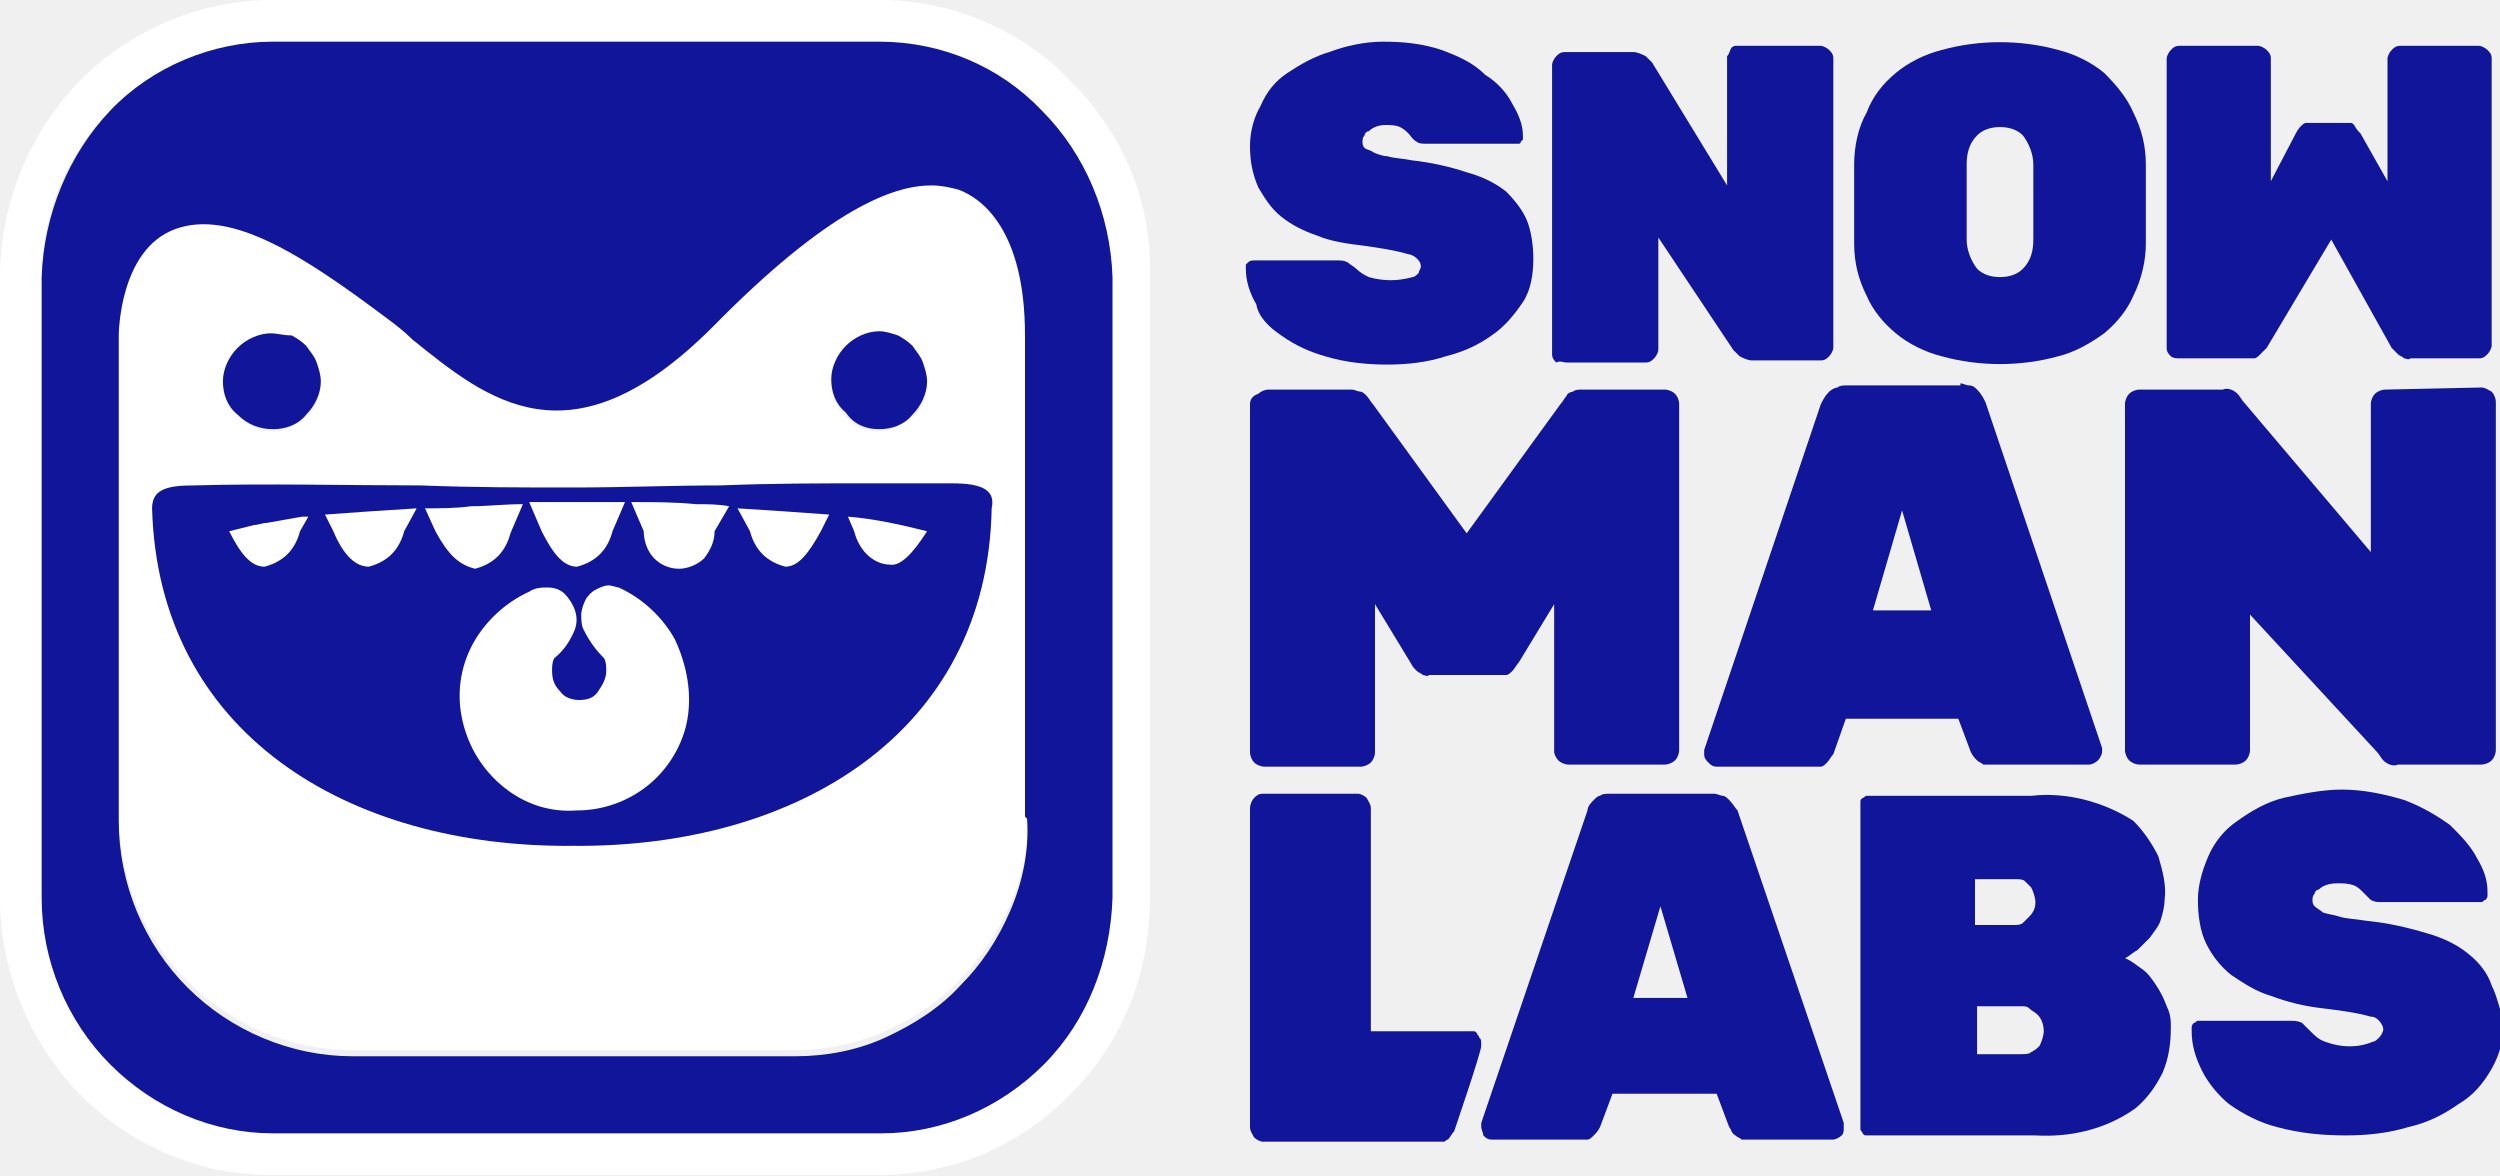
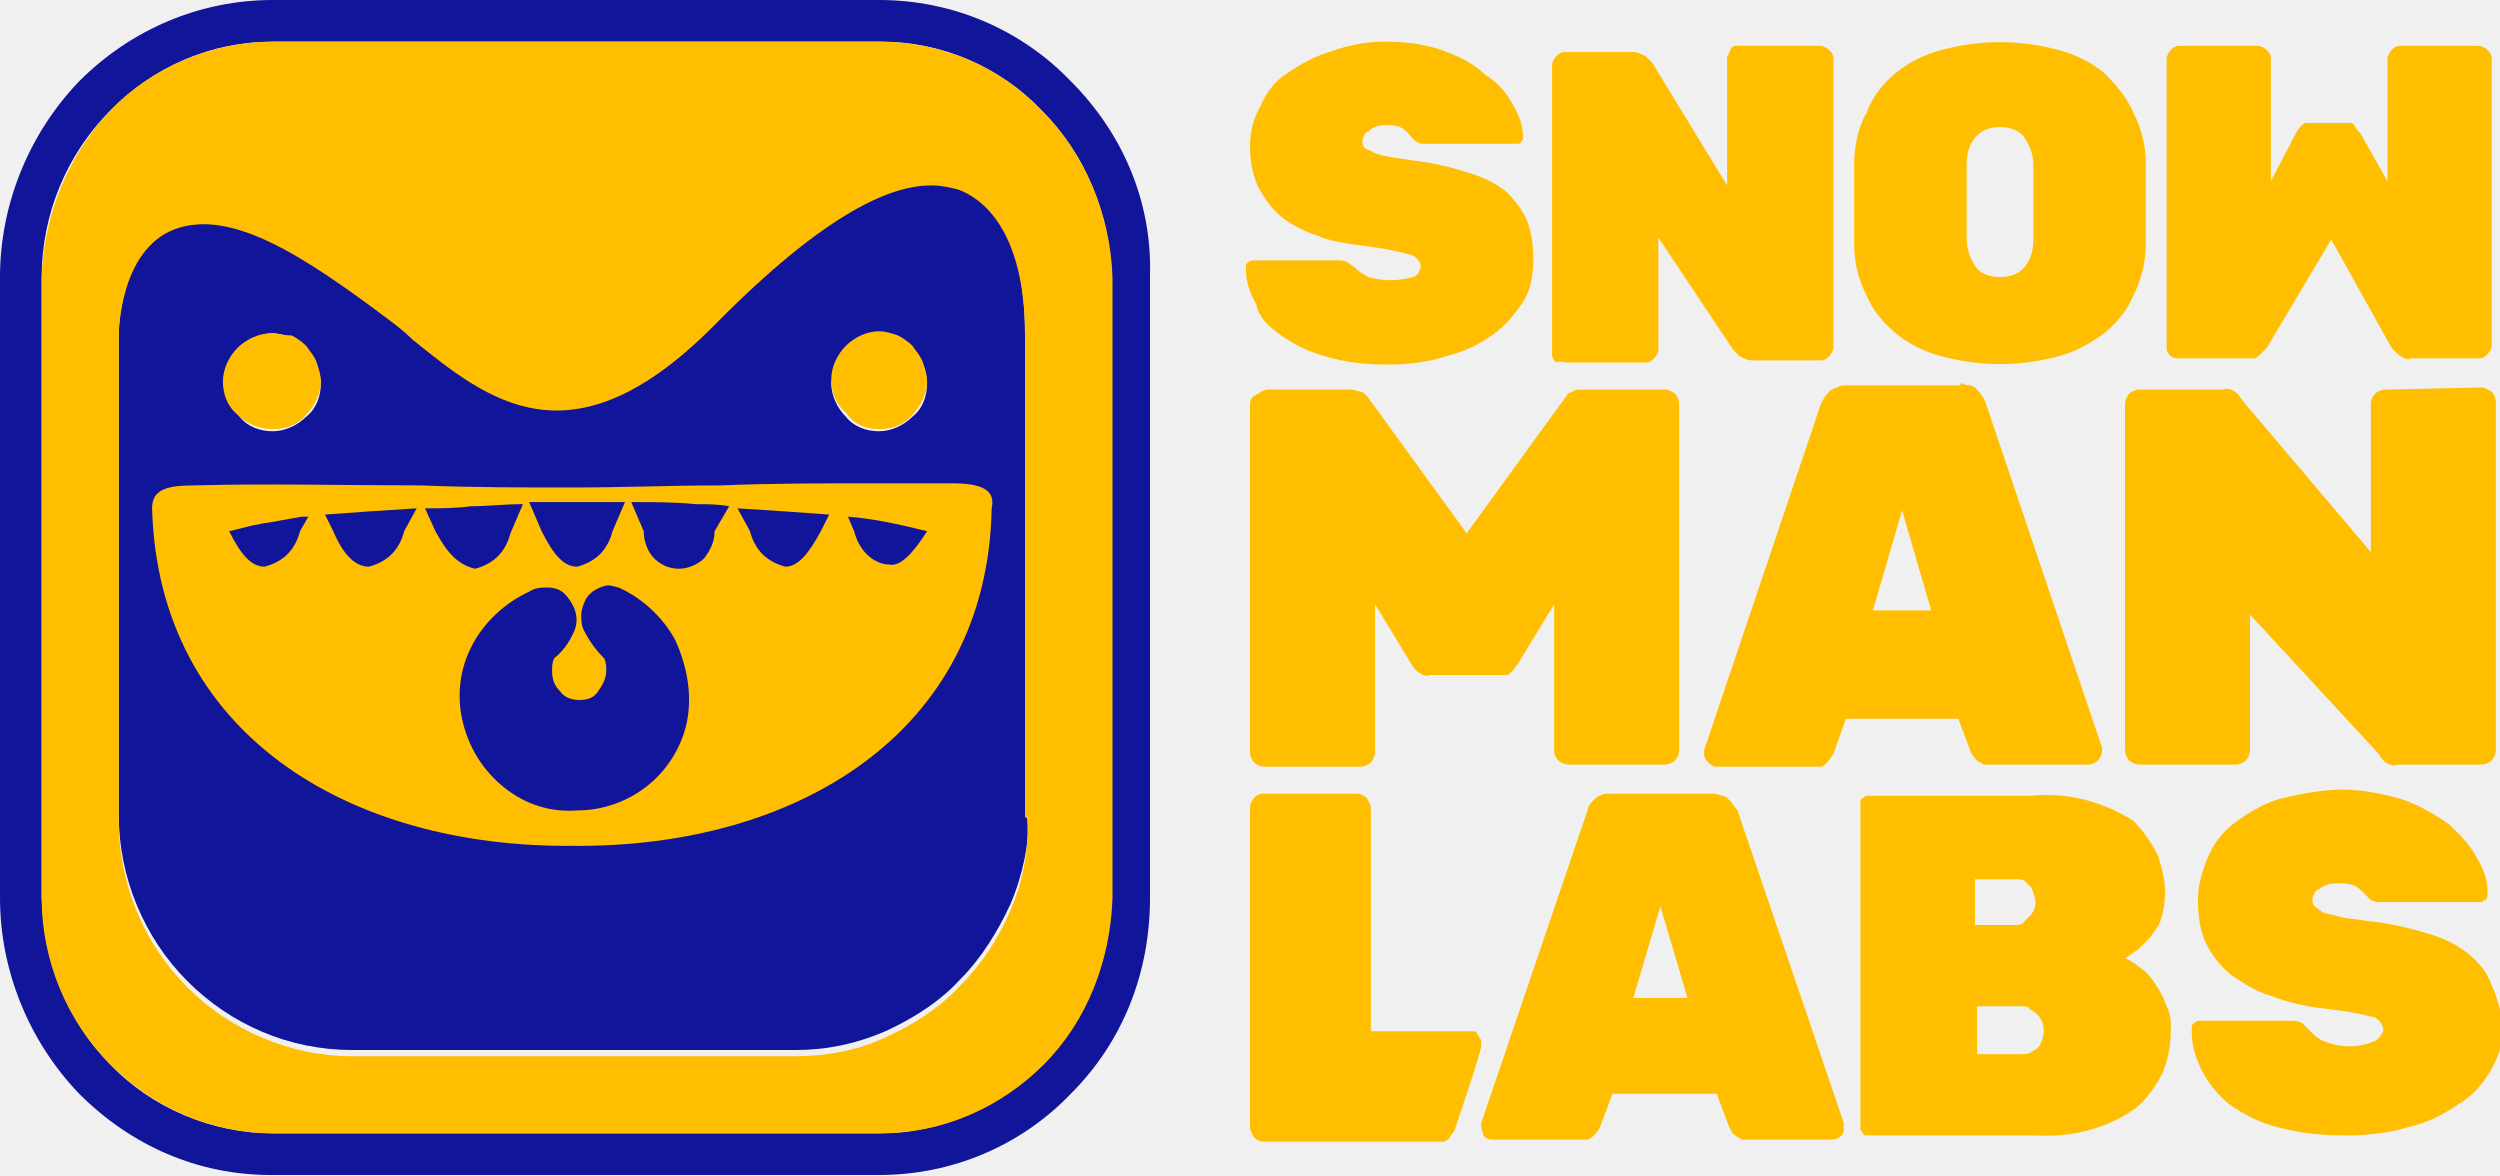
<svg xmlns="http://www.w3.org/2000/svg" version="1.1" x="0px" y="0px" viewBox="0 0 120 56.4" style="enable-background:new 0 0 120 56.4;" xml:space="preserve" width="120" height="56.4">
  <g>
    <g>
-       <path class="fill__a" d="M91,16c0.6,0.5,1.4,0.9,2.2,1.1c1.8,0.5,3.8,0.5,5.6,0c0.8-0.2,1.5-0.6,2.2-1.1c0.6-0.5,1.1-1.1,1.4-1.8                                 c0.4-0.8,0.6-1.7,0.6-2.5V7.9c0-0.9-0.2-1.7-0.6-2.5c-0.3-0.7-0.8-1.3-1.4-1.9c-0.6-0.5-1.4-0.9-2.2-1.1c-1.8-0.5-3.8-0.5-5.6,0                                 C92.4,2.6,91.6,3,91,3.5c-0.6,0.5-1.1,1.1-1.4,1.9C89.2,6.1,89,7,89,7.9v3.8c0,0.9,0.2,1.7,0.6,2.5C89.9,14.9,90.4,15.5,91,16z                                 M94.4,7.9c0-0.5,0.1-1,0.5-1.4c0.3-0.3,0.7-0.4,1.1-0.4c0.4,0,0.8,0.1,1.1,0.4c0.3,0.4,0.5,0.9,0.5,1.4v3.6c0,0.5-0.1,1-0.5,1.4                                 c-0.3,0.3-0.7,0.4-1.1,0.4c-0.4,0-0.8-0.1-1.1-0.4c-0.3-0.4-0.5-0.9-0.5-1.4C94.4,10.3,94.4,9.1,94.4,7.9z" fill="#11159A" />
-       <path class="fill__a" d="M61.5,16.1c0.7,0.5,1.4,0.8,2.1,1c1,0.3,2,0.4,3,0.4c0.9,0,1.9-0.1,2.8-0.4c0.8-0.2,1.5-0.5,2.2-1                                 c0.6-0.4,1.1-1,1.5-1.6c0.4-0.6,0.5-1.4,0.5-2.1c0-0.6-0.1-1.3-0.3-1.8c-0.2-0.5-0.6-1-1-1.4c-0.5-0.4-1.1-0.7-1.8-0.9                                 c-0.9-0.3-1.8-0.5-2.7-0.6c-0.5-0.1-0.9-0.1-1.2-0.2c-0.2,0-0.5-0.1-0.7-0.2c-0.1-0.1-0.3-0.1-0.4-0.2c-0.1-0.1-0.1-0.2-0.1-0.3                                 c0-0.1,0-0.2,0.1-0.3c0-0.1,0.1-0.2,0.2-0.2C65.9,6.1,66.2,6,66.5,6c0.2,0,0.5,0,0.7,0.1c0.2,0.1,0.3,0.2,0.4,0.3                                 c0.1,0.1,0.2,0.3,0.4,0.4c0.1,0.1,0.3,0.1,0.5,0.1h4.2c0.1,0,0.1,0,0.2,0c0.1,0,0.1-0.1,0.1-0.1c0,0,0.1-0.1,0.1-0.1                                 c0-0.1,0-0.1,0-0.2c0-0.5-0.2-1-0.5-1.5c-0.3-0.6-0.8-1.1-1.3-1.4C70.7,3,70,2.7,69.2,2.4C68.3,2.1,67.4,2,66.4,2                                 c-0.9,0-1.8,0.2-2.6,0.5c-0.7,0.2-1.4,0.6-2,1c-0.6,0.4-1,0.9-1.3,1.6C60.2,5.6,60,6.3,60,7c0,0.7,0.1,1.3,0.4,2                                 c0.3,0.5,0.6,1,1.1,1.4c0.5,0.4,1.1,0.7,1.7,0.9c0.7,0.3,1.5,0.4,2.3,0.5c0.7,0.1,1.4,0.2,2.1,0.4c0.1,0,0.3,0.1,0.4,0.2                                 c0.1,0.1,0.2,0.2,0.2,0.4c0,0.1-0.1,0.2-0.1,0.3c-0.1,0.1-0.2,0.2-0.3,0.2c-0.7,0.2-1.4,0.2-2.1,0c-0.2-0.1-0.4-0.2-0.6-0.4                                 c-0.1-0.1-0.3-0.2-0.4-0.3c-0.2-0.1-0.3-0.1-0.5-0.1h-4c-0.1,0-0.2,0-0.3,0.1c0,0-0.1,0.1-0.1,0.1c0,0.1,0,0.1,0,0.2                                 c0,0.6,0.2,1.2,0.5,1.7C60.4,15.2,60.9,15.7,61.5,16.1z" fill="#11159A" />
-       <path class="fill__a" d="M119.6,47.3c-0.2-0.6-0.6-1.1-1.1-1.5c-0.6-0.5-1.3-0.8-2-1c-1-0.3-1.9-0.5-2.9-0.6c-0.6-0.1-1-0.1-1.3-0.2                                 c-0.3-0.1-0.5-0.1-0.8-0.2c-0.1-0.1-0.3-0.2-0.4-0.3c-0.1-0.1-0.1-0.2-0.1-0.3c0-0.1,0-0.2,0.1-0.3c0-0.1,0.1-0.2,0.2-0.2                                 c0.2-0.2,0.5-0.3,0.9-0.3c0.3,0,0.5,0,0.8,0.1c0.2,0.1,0.3,0.2,0.4,0.3c0.1,0.1,0.3,0.3,0.4,0.4c0.2,0.1,0.3,0.1,0.5,0.1h4.6                                 c0.1,0,0.1,0,0.2,0c0.1,0,0.1-0.1,0.2-0.1c0,0,0.1-0.1,0.1-0.2c0-0.1,0-0.1,0-0.2c0-0.6-0.2-1.1-0.5-1.6c-0.3-0.6-0.8-1.1-1.3-1.6                                 c-0.7-0.5-1.4-0.9-2.2-1.2c-1-0.3-2-0.5-3-0.5c-0.9,0-1.9,0.2-2.8,0.4c-0.8,0.2-1.5,0.6-2.2,1.1c-0.6,0.4-1.1,1-1.4,1.7                                 c-0.3,0.7-0.5,1.4-0.5,2.1c0,0.7,0.1,1.5,0.4,2.1c0.3,0.6,0.7,1.1,1.2,1.5c0.6,0.4,1.2,0.8,1.9,1c0.8,0.3,1.6,0.5,2.5,0.6                                 c0.8,0.1,1.6,0.2,2.3,0.4c0.2,0,0.3,0.1,0.4,0.2c0.1,0.1,0.2,0.3,0.2,0.4c0,0.1-0.1,0.3-0.2,0.4c-0.1,0.1-0.2,0.2-0.3,0.2                                 c-0.7,0.3-1.5,0.3-2.3,0c-0.3-0.1-0.5-0.3-0.7-0.5c-0.1-0.1-0.3-0.3-0.4-0.4c-0.2-0.1-0.4-0.1-0.5-0.1h-4.3c-0.1,0-0.1,0-0.2,0                                 c-0.1,0-0.1,0.1-0.2,0.1c0,0-0.1,0.1-0.1,0.2c0,0.1,0,0.1,0,0.2c0,0.7,0.2,1.3,0.5,1.9c0.3,0.6,0.8,1.2,1.3,1.6                                 c0.7,0.5,1.5,0.9,2.3,1.1c1.1,0.3,2.2,0.4,3.3,0.4c1,0,2-0.1,3-0.4c0.9-0.2,1.7-0.6,2.4-1.1c0.7-0.4,1.2-1,1.6-1.7                                 c0.4-0.7,0.6-1.5,0.6-2.3C120,48.6,119.9,47.9,119.6,47.3z" fill="#11159A" />
-       <path class="fill__a" d="M75.2,17.4H79c0.2,0,0.3-0.1,0.4-0.2c0.1-0.1,0.2-0.3,0.2-0.4v-5.4l3.6,5.4c0.1,0.1,0.2,0.2,0.3,0.3                                 c0.2,0.1,0.4,0.2,0.6,0.2h3.3c0.2,0,0.3-0.1,0.4-0.2c0.1-0.1,0.2-0.3,0.2-0.4V2.8c0-0.2-0.1-0.3-0.2-0.4c-0.1-0.1-0.3-0.2-0.4-0.2                                 h-3.8c-0.1,0-0.2,0-0.3,0c-0.1,0-0.2,0.1-0.2,0.1C83,2.5,83,2.6,82.9,2.7c0,0.1,0,0.2,0,0.3v5.9l-3.6-5.9                                 c-0.1-0.1-0.2-0.2-0.3-0.3c-0.2-0.1-0.4-0.2-0.6-0.2h-3.3c-0.2,0-0.3,0.1-0.4,0.2c-0.1,0.1-0.2,0.3-0.2,0.4v13.9                                 c0,0.2,0.1,0.3,0.2,0.4C74.9,17.3,75,17.4,75.2,17.4z" fill="#11159A" />
-       <path class="fill__a" d="M74.8,36.5c0.1,0.1,0.3,0.2,0.5,0.2h4.6c0.2,0,0.4-0.1,0.5-0.2c0.1-0.1,0.2-0.3,0.2-0.5V19.4                                 c0-0.2-0.1-0.4-0.2-0.5c-0.1-0.1-0.3-0.2-0.5-0.2h-4c-0.1,0-0.3,0-0.4,0.1c-0.1,0-0.3,0.1-0.3,0.2c-0.1,0.1-0.2,0.3-0.3,0.4                                 l-4.5,6.2l-4.5-6.2c-0.1-0.1-0.2-0.3-0.3-0.4c-0.1-0.1-0.2-0.2-0.3-0.2c-0.1,0-0.3-0.1-0.4-0.1h-4c-0.2,0-0.4,0.1-0.5,0.2                                 C60.1,19,60,19.2,60,19.4v16.7c0,0.2,0.1,0.4,0.2,0.5c0.1,0.1,0.3,0.2,0.5,0.2h4.6c0.2,0,0.4-0.1,0.5-0.2c0.1-0.1,0.2-0.3,0.2-0.5                                 V29l1.7,2.8c0.1,0.2,0.2,0.3,0.3,0.4c0.1,0.1,0.2,0.1,0.3,0.2c0.1,0,0.2,0.1,0.3,0H72c0.1,0,0.2,0,0.3,0c0.1,0,0.2-0.1,0.3-0.2                                 c0.1-0.1,0.2-0.3,0.3-0.4l1.7-2.8v7.1C74.6,36.2,74.7,36.4,74.8,36.5z" fill="#11159A" />
-       <path class="fill__a" d="M104.6,17.2h3.3c0.1,0,0.2,0,0.3,0c0.1,0,0.2-0.1,0.3-0.2c0.1-0.1,0.2-0.2,0.3-0.3l3.1-5.2l2.9,5.2                                 c0.1,0.1,0.2,0.2,0.3,0.3c0.1,0.1,0.2,0.1,0.3,0.2c0.1,0,0.2,0.1,0.3,0h3.3c0.2,0,0.3-0.1,0.4-0.2c0.1-0.1,0.2-0.3,0.2-0.4V2.8                                 c0-0.2-0.1-0.3-0.2-0.4c-0.1-0.1-0.3-0.2-0.4-0.2h-3.8c-0.2,0-0.3,0.1-0.4,0.2c-0.1,0.1-0.2,0.3-0.2,0.4v5.9l-1.3-2.3                                 c-0.1-0.1-0.2-0.2-0.3-0.4c-0.1-0.1-0.1-0.1-0.2-0.1c-0.1,0-0.2,0-0.3,0h-1.5c-0.1,0-0.2,0-0.3,0c-0.1,0-0.2,0.1-0.2,0.1                                 c-0.1,0.1-0.2,0.2-0.3,0.4L109,8.7V2.8c0-0.2-0.1-0.3-0.2-0.4c-0.1-0.1-0.3-0.2-0.4-0.2h-3.8c-0.2,0-0.3,0.1-0.4,0.2                                 c-0.1,0.1-0.2,0.3-0.2,0.4v13.9c0,0.2,0.1,0.3,0.2,0.4C104.3,17.2,104.5,17.2,104.6,17.2z" fill="#11159A" />
-       <path class="fill__a" d="M94.6,36.1c0.1,0.2,0.2,0.3,0.3,0.4c0.1,0.1,0.2,0.1,0.3,0.2c0.1,0,0.2,0,0.4,0h4.7c0.1,0,0.3-0.1,0.4-0.2                                 c0.1-0.1,0.2-0.3,0.2-0.4c0-0.1,0-0.1,0-0.2l-5.6-16.6c-0.1-0.2-0.2-0.4-0.4-0.6c-0.1-0.1-0.2-0.2-0.4-0.2c-0.1,0-0.3-0.1-0.4-0.1                                 l0,0.1h-5.5c-0.1,0-0.3,0-0.4,0.1c-0.1,0-0.3,0.1-0.4,0.2c-0.2,0.2-0.3,0.4-0.4,0.6L81.8,36c0,0.1,0,0.1,0,0.2                                 c0,0.2,0.1,0.3,0.2,0.4c0.1,0.1,0.2,0.2,0.4,0.2H87c0.1,0,0.3,0,0.4,0c0.1,0,0.2-0.1,0.3-0.2c0.1-0.1,0.2-0.3,0.3-0.4l0.6-1.7H94                                 L94.6,36.1z M89.9,29.3l1.4-4.8l1.4,4.8H89.9z" fill="#11159A" />
-       <path class="fill__a" d="M119.1,18.6L119.1,18.6l-4.6,0.1c-0.2,0-0.4,0.1-0.5,0.2c-0.1,0.1-0.2,0.3-0.2,0.5v7.1l-6.1-7.2                                 c-0.1-0.1-0.2-0.3-0.3-0.4c-0.2-0.2-0.5-0.3-0.7-0.2h-4c-0.2,0-0.4,0.1-0.5,0.2c-0.1,0.1-0.2,0.3-0.2,0.5V36                                 c0,0.2,0.1,0.4,0.2,0.5c0.1,0.1,0.3,0.2,0.5,0.2h4.6c0.2,0,0.4-0.1,0.5-0.2c0.1-0.1,0.2-0.3,0.2-0.5v-6.5l6.1,6.6                                 c0.1,0.1,0.2,0.3,0.3,0.4c0.2,0.2,0.5,0.3,0.7,0.2h4c0.2,0,0.4-0.1,0.5-0.2c0.1-0.1,0.2-0.3,0.2-0.5V19.3c0-0.2-0.1-0.4-0.2-0.5                                 C119.4,18.7,119.3,18.6,119.1,18.6z" fill="#11159A" />
-       <path class="fill__a" d="M71,49.8c0-0.1-0.1-0.1-0.1-0.2c-0.1-0.1-0.1-0.1-0.2-0.1c-0.1,0-0.2,0-0.2,0h-4.7V38.8                                 c0-0.2-0.1-0.3-0.2-0.5c-0.1-0.1-0.3-0.2-0.4-0.2h-4.6c-0.2,0-0.3,0.1-0.4,0.2c-0.1,0.1-0.2,0.3-0.2,0.5v15.3                                 c0,0.2,0.1,0.3,0.2,0.5c0.1,0.1,0.3,0.2,0.4,0.2h8.5c0.1,0,0.2,0,0.2,0c0.1,0,0.1-0.1,0.2-0.1c0.1-0.1,0.2-0.3,0.3-0.4                                 c0,0,1.3-3.8,1.3-4.1C71.1,49.9,71.1,49.9,71,49.8z" fill="#11159A" />
-       <path class="fill__a" d="M83,38.4c-0.1-0.1-0.2-0.2-0.3-0.2c-0.1,0-0.3-0.1-0.4-0.1h-5.1c-0.1,0-0.3,0-0.4,0.1c-0.1,0-0.2,0.1-0.3,0.2                                 c-0.1,0.1-0.3,0.3-0.3,0.5l-5.1,15c0,0.1,0,0.1,0,0.2c0,0.1,0.1,0.3,0.1,0.4c0.1,0.1,0.2,0.2,0.4,0.2h4.3c0.1,0,0.2,0,0.3,0                                 c0.1,0,0.2-0.1,0.3-0.2c0.1-0.1,0.2-0.2,0.3-0.4l0.6-1.6h5l0.6,1.6c0.1,0.1,0.1,0.3,0.3,0.4c0.1,0.1,0.2,0.1,0.3,0.2                                 c0.1,0,0.2,0,0.3,0H88c0.1,0,0.3-0.1,0.4-0.2c0.1-0.1,0.1-0.2,0.1-0.4c0-0.1,0-0.1,0-0.2l-5.1-15C83.3,38.8,83.2,38.6,83,38.4z                                 M78.4,47.9l1.3-4.4l1.3,4.4H78.4z" fill="#11159A" />
-       <path class="fill__a" d="M104,48.3c-0.1-0.3-0.3-0.7-0.5-1c-0.2-0.3-0.4-0.6-0.7-0.8c-0.3-0.2-0.5-0.4-0.8-0.5                                 c0.2-0.1,0.4-0.3,0.6-0.4c0.2-0.2,0.4-0.4,0.6-0.6c0.2-0.3,0.4-0.5,0.5-0.8c0.1-0.3,0.2-0.7,0.2-1c0.1-0.7-0.1-1.4-0.3-2.1                                 c-0.3-0.6-0.7-1.2-1.2-1.7c-1.4-0.9-3.2-1.4-4.9-1.2h-7.7c-0.1,0-0.2,0-0.2,0c-0.1,0-0.1,0.1-0.2,0.1c-0.1,0.1-0.1,0.1-0.1,0.2                                 c0,0.1,0,0.2,0,0.2V54c0,0.1,0,0.2,0,0.2c0,0.1,0.1,0.1,0.1,0.2c0.1,0.1,0.1,0.1,0.2,0.1c0.1,0,0.2,0,0.2,0v0h7.9                                 c1.7,0.1,3.4-0.3,4.8-1.3c0.6-0.5,1-1.1,1.3-1.7c0.3-0.7,0.4-1.4,0.4-2.2C104.2,49,104.2,48.7,104,48.3z M94.9,42.2h1.9                                 c0.1,0,0.3,0,0.4,0.1c0.1,0.1,0.2,0.2,0.3,0.3c0.1,0.2,0.2,0.5,0.2,0.7h0c0,0.3-0.1,0.5-0.3,0.7c-0.1,0.1-0.2,0.2-0.3,0.3                                 c-0.1,0.1-0.3,0.1-0.4,0.1h-1.9V42.2z M97.9,50.2c-0.1,0.1-0.2,0.2-0.4,0.3c-0.1,0.1-0.3,0.1-0.5,0.1h-2.1v-2.3h2.1                                 c0.2,0,0.3,0,0.4,0.1c0.1,0.1,0.3,0.2,0.4,0.3c0.2,0.2,0.3,0.5,0.3,0.8C98.1,49.7,98,50,97.9,50.2z" fill="#11159A" />
+       <path class="fill__a" d="M91,16c0.6,0.5,1.4,0.9,2.2,1.1c1.8,0.5,3.8,0.5,5.6,0c0.8-0.2,1.5-0.6,2.2-1.1c0.6-0.5,1.1-1.1,1.4-1.8                                 c0.4-0.8,0.6-1.7,0.6-2.5V7.9c0-0.9-0.2-1.7-0.6-2.5c-0.3-0.7-0.8-1.3-1.4-1.9c-0.6-0.5-1.4-0.9-2.2-1.1c-1.8-0.5-3.8-0.5-5.6,0                                 C92.4,2.6,91.6,3,91,3.5c-0.6,0.5-1.1,1.1-1.4,1.9C89.2,6.1,89,7,89,7.9v3.8c0,0.9,0.2,1.7,0.6,2.5C89.9,14.9,90.4,15.5,91,16z                                 M94.4,7.9c0-0.5,0.1-1,0.5-1.4c0.3-0.3,0.7-0.4,1.1-0.4c0.4,0,0.8,0.1,1.1,0.4c0.3,0.4,0.5,0.9,0.5,1.4v3.6c0,0.5-0.1,1-0.5,1.4                                 c-0.3,0.3-0.7,0.4-1.1,0.4c-0.4,0-0.8-0.1-1.1-0.4c-0.3-0.4-0.5-0.9-0.5-1.4C94.4,10.3,94.4,9.1,94.4,7.9z" fill="#ffbf00" />
+       <path class="fill__a" d="M61.5,16.1c0.7,0.5,1.4,0.8,2.1,1c1,0.3,2,0.4,3,0.4c0.9,0,1.9-0.1,2.8-0.4c0.8-0.2,1.5-0.5,2.2-1                                 c0.6-0.4,1.1-1,1.5-1.6c0.4-0.6,0.5-1.4,0.5-2.1c0-0.6-0.1-1.3-0.3-1.8c-0.2-0.5-0.6-1-1-1.4c-0.5-0.4-1.1-0.7-1.8-0.9                                 c-0.9-0.3-1.8-0.5-2.7-0.6c-0.5-0.1-0.9-0.1-1.2-0.2c-0.2,0-0.5-0.1-0.7-0.2c-0.1-0.1-0.3-0.1-0.4-0.2c-0.1-0.1-0.1-0.2-0.1-0.3                                 c0-0.1,0-0.2,0.1-0.3c0-0.1,0.1-0.2,0.2-0.2C65.9,6.1,66.2,6,66.5,6c0.2,0,0.5,0,0.7,0.1c0.2,0.1,0.3,0.2,0.4,0.3                                 c0.1,0.1,0.2,0.3,0.4,0.4c0.1,0.1,0.3,0.1,0.5,0.1h4.2c0.1,0,0.1,0,0.2,0c0.1,0,0.1-0.1,0.1-0.1c0,0,0.1-0.1,0.1-0.1                                 c0-0.1,0-0.1,0-0.2c0-0.5-0.2-1-0.5-1.5c-0.3-0.6-0.8-1.1-1.3-1.4C70.7,3,70,2.7,69.2,2.4C68.3,2.1,67.4,2,66.4,2                                 c-0.9,0-1.8,0.2-2.6,0.5c-0.7,0.2-1.4,0.6-2,1c-0.6,0.4-1,0.9-1.3,1.6C60.2,5.6,60,6.3,60,7c0,0.7,0.1,1.3,0.4,2                                 c0.3,0.5,0.6,1,1.1,1.4c0.5,0.4,1.1,0.7,1.7,0.9c0.7,0.3,1.5,0.4,2.3,0.5c0.7,0.1,1.4,0.2,2.1,0.4c0.1,0,0.3,0.1,0.4,0.2                                 c0.1,0.1,0.2,0.2,0.2,0.4c0,0.1-0.1,0.2-0.1,0.3c-0.1,0.1-0.2,0.2-0.3,0.2c-0.7,0.2-1.4,0.2-2.1,0c-0.2-0.1-0.4-0.2-0.6-0.4                                 c-0.1-0.1-0.3-0.2-0.4-0.3c-0.2-0.1-0.3-0.1-0.5-0.1h-4c-0.1,0-0.2,0-0.3,0.1c0,0-0.1,0.1-0.1,0.1c0,0.1,0,0.1,0,0.2                                 c0,0.6,0.2,1.2,0.5,1.7C60.4,15.2,60.9,15.7,61.5,16.1z" fill="#ffbf00" />
+       <path class="fill__a" d="M119.6,47.3c-0.2-0.6-0.6-1.1-1.1-1.5c-0.6-0.5-1.3-0.8-2-1c-1-0.3-1.9-0.5-2.9-0.6c-0.6-0.1-1-0.1-1.3-0.2                                 c-0.3-0.1-0.5-0.1-0.8-0.2c-0.1-0.1-0.3-0.2-0.4-0.3c-0.1-0.1-0.1-0.2-0.1-0.3c0-0.1,0-0.2,0.1-0.3c0-0.1,0.1-0.2,0.2-0.2                                 c0.2-0.2,0.5-0.3,0.9-0.3c0.3,0,0.5,0,0.8,0.1c0.2,0.1,0.3,0.2,0.4,0.3c0.1,0.1,0.3,0.3,0.4,0.4c0.2,0.1,0.3,0.1,0.5,0.1h4.6                                 c0.1,0,0.1,0,0.2,0c0.1,0,0.1-0.1,0.2-0.1c0,0,0.1-0.1,0.1-0.2c0-0.1,0-0.1,0-0.2c0-0.6-0.2-1.1-0.5-1.6c-0.3-0.6-0.8-1.1-1.3-1.6                                 c-0.7-0.5-1.4-0.9-2.2-1.2c-1-0.3-2-0.5-3-0.5c-0.9,0-1.9,0.2-2.8,0.4c-0.8,0.2-1.5,0.6-2.2,1.1c-0.6,0.4-1.1,1-1.4,1.7                                 c-0.3,0.7-0.5,1.4-0.5,2.1c0,0.7,0.1,1.5,0.4,2.1c0.3,0.6,0.7,1.1,1.2,1.5c0.6,0.4,1.2,0.8,1.9,1c0.8,0.3,1.6,0.5,2.5,0.6                                 c0.8,0.1,1.6,0.2,2.3,0.4c0.2,0,0.3,0.1,0.4,0.2c0.1,0.1,0.2,0.3,0.2,0.4c0,0.1-0.1,0.3-0.2,0.4c-0.1,0.1-0.2,0.2-0.3,0.2                                 c-0.7,0.3-1.5,0.3-2.3,0c-0.3-0.1-0.5-0.3-0.7-0.5c-0.1-0.1-0.3-0.3-0.4-0.4c-0.2-0.1-0.4-0.1-0.5-0.1h-4.3c-0.1,0-0.1,0-0.2,0                                 c-0.1,0-0.1,0.1-0.2,0.1c0,0-0.1,0.1-0.1,0.2c0,0.1,0,0.1,0,0.2c0,0.7,0.2,1.3,0.5,1.9c0.3,0.6,0.8,1.2,1.3,1.6                                 c0.7,0.5,1.5,0.9,2.3,1.1c1.1,0.3,2.2,0.4,3.3,0.4c1,0,2-0.1,3-0.4c0.9-0.2,1.7-0.6,2.4-1.1c0.7-0.4,1.2-1,1.6-1.7                                 c0.4-0.7,0.6-1.5,0.6-2.3C120,48.6,119.9,47.9,119.6,47.3z" fill="#ffbf00" />
+       <path class="fill__a" d="M75.2,17.4H79c0.2,0,0.3-0.1,0.4-0.2c0.1-0.1,0.2-0.3,0.2-0.4v-5.4l3.6,5.4c0.1,0.1,0.2,0.2,0.3,0.3                                 c0.2,0.1,0.4,0.2,0.6,0.2h3.3c0.2,0,0.3-0.1,0.4-0.2c0.1-0.1,0.2-0.3,0.2-0.4V2.8c0-0.2-0.1-0.3-0.2-0.4c-0.1-0.1-0.3-0.2-0.4-0.2                                 h-3.8c-0.1,0-0.2,0-0.3,0c-0.1,0-0.2,0.1-0.2,0.1C83,2.5,83,2.6,82.9,2.7c0,0.1,0,0.2,0,0.3v5.9l-3.6-5.9                                 c-0.1-0.1-0.2-0.2-0.3-0.3c-0.2-0.1-0.4-0.2-0.6-0.2h-3.3c-0.2,0-0.3,0.1-0.4,0.2c-0.1,0.1-0.2,0.3-0.2,0.4v13.9                                 c0,0.2,0.1,0.3,0.2,0.4C74.9,17.3,75,17.4,75.2,17.4z" fill="#ffbf00" />
+       <path class="fill__a" d="M74.8,36.5c0.1,0.1,0.3,0.2,0.5,0.2h4.6c0.2,0,0.4-0.1,0.5-0.2c0.1-0.1,0.2-0.3,0.2-0.5V19.4                                 c0-0.2-0.1-0.4-0.2-0.5c-0.1-0.1-0.3-0.2-0.5-0.2h-4c-0.1,0-0.3,0-0.4,0.1c-0.1,0-0.3,0.1-0.3,0.2c-0.1,0.1-0.2,0.3-0.3,0.4                                 l-4.5,6.2l-4.5-6.2c-0.1-0.1-0.2-0.3-0.3-0.4c-0.1-0.1-0.2-0.2-0.3-0.2c-0.1,0-0.3-0.1-0.4-0.1h-4c-0.2,0-0.4,0.1-0.5,0.2                                 C60.1,19,60,19.2,60,19.4v16.7c0,0.2,0.1,0.4,0.2,0.5c0.1,0.1,0.3,0.2,0.5,0.2h4.6c0.2,0,0.4-0.1,0.5-0.2c0.1-0.1,0.2-0.3,0.2-0.5                                 V29l1.7,2.8c0.1,0.2,0.2,0.3,0.3,0.4c0.1,0.1,0.2,0.1,0.3,0.2c0.1,0,0.2,0.1,0.3,0H72c0.1,0,0.2,0,0.3,0c0.1,0,0.2-0.1,0.3-0.2                                 c0.1-0.1,0.2-0.3,0.3-0.4l1.7-2.8v7.1C74.6,36.2,74.7,36.4,74.8,36.5z" fill="#ffbf00" />
+       <path class="fill__a" d="M104.6,17.2h3.3c0.1,0,0.2,0,0.3,0c0.1,0,0.2-0.1,0.3-0.2c0.1-0.1,0.2-0.2,0.3-0.3l3.1-5.2l2.9,5.2                                 c0.1,0.1,0.2,0.2,0.3,0.3c0.1,0.1,0.2,0.1,0.3,0.2c0.1,0,0.2,0.1,0.3,0h3.3c0.2,0,0.3-0.1,0.4-0.2c0.1-0.1,0.2-0.3,0.2-0.4V2.8                                 c0-0.2-0.1-0.3-0.2-0.4c-0.1-0.1-0.3-0.2-0.4-0.2h-3.8c-0.2,0-0.3,0.1-0.4,0.2c-0.1,0.1-0.2,0.3-0.2,0.4v5.9l-1.3-2.3                                 c-0.1-0.1-0.2-0.2-0.3-0.4c-0.1-0.1-0.1-0.1-0.2-0.1c-0.1,0-0.2,0-0.3,0h-1.5c-0.1,0-0.2,0-0.3,0c-0.1,0-0.2,0.1-0.2,0.1                                 c-0.1,0.1-0.2,0.2-0.3,0.4L109,8.7V2.8c0-0.2-0.1-0.3-0.2-0.4c-0.1-0.1-0.3-0.2-0.4-0.2h-3.8c-0.2,0-0.3,0.1-0.4,0.2                                 c-0.1,0.1-0.2,0.3-0.2,0.4v13.9c0,0.2,0.1,0.3,0.2,0.4C104.3,17.2,104.5,17.2,104.6,17.2z" fill="#ffbf00" />
+       <path class="fill__a" d="M94.6,36.1c0.1,0.2,0.2,0.3,0.3,0.4c0.1,0.1,0.2,0.1,0.3,0.2c0.1,0,0.2,0,0.4,0h4.7c0.1,0,0.3-0.1,0.4-0.2                                 c0.1-0.1,0.2-0.3,0.2-0.4c0-0.1,0-0.1,0-0.2l-5.6-16.6c-0.1-0.2-0.2-0.4-0.4-0.6c-0.1-0.1-0.2-0.2-0.4-0.2c-0.1,0-0.3-0.1-0.4-0.1                                 l0,0.1h-5.5c-0.1,0-0.3,0-0.4,0.1c-0.1,0-0.3,0.1-0.4,0.2c-0.2,0.2-0.3,0.4-0.4,0.6L81.8,36c0,0.1,0,0.1,0,0.2                                 c0,0.2,0.1,0.3,0.2,0.4c0.1,0.1,0.2,0.2,0.4,0.2H87c0.1,0,0.3,0,0.4,0c0.1,0,0.2-0.1,0.3-0.2c0.1-0.1,0.2-0.3,0.3-0.4l0.6-1.7H94                                 L94.6,36.1z M89.9,29.3l1.4-4.8l1.4,4.8H89.9z" fill="#ffbf00" />
+       <path class="fill__a" d="M119.1,18.6L119.1,18.6l-4.6,0.1c-0.2,0-0.4,0.1-0.5,0.2c-0.1,0.1-0.2,0.3-0.2,0.5v7.1l-6.1-7.2                                 c-0.1-0.1-0.2-0.3-0.3-0.4c-0.2-0.2-0.5-0.3-0.7-0.2h-4c-0.2,0-0.4,0.1-0.5,0.2c-0.1,0.1-0.2,0.3-0.2,0.5V36                                 c0,0.2,0.1,0.4,0.2,0.5c0.1,0.1,0.3,0.2,0.5,0.2h4.6c0.2,0,0.4-0.1,0.5-0.2c0.1-0.1,0.2-0.3,0.2-0.5v-6.5l6.1,6.6                                 c0.1,0.1,0.2,0.3,0.3,0.4c0.2,0.2,0.5,0.3,0.7,0.2h4c0.2,0,0.4-0.1,0.5-0.2c0.1-0.1,0.2-0.3,0.2-0.5V19.3c0-0.2-0.1-0.4-0.2-0.5                                 C119.4,18.7,119.3,18.6,119.1,18.6z" fill="#ffbf00" />
+       <path class="fill__a" d="M71,49.8c0-0.1-0.1-0.1-0.1-0.2c-0.1-0.1-0.1-0.1-0.2-0.1c-0.1,0-0.2,0-0.2,0h-4.7V38.8                                 c0-0.2-0.1-0.3-0.2-0.5c-0.1-0.1-0.3-0.2-0.4-0.2h-4.6c-0.2,0-0.3,0.1-0.4,0.2c-0.1,0.1-0.2,0.3-0.2,0.5v15.3                                 c0,0.2,0.1,0.3,0.2,0.5c0.1,0.1,0.3,0.2,0.4,0.2h8.5c0.1,0,0.2,0,0.2,0c0.1,0,0.1-0.1,0.2-0.1c0.1-0.1,0.2-0.3,0.3-0.4                                 c0,0,1.3-3.8,1.3-4.1C71.1,49.9,71.1,49.9,71,49.8z" fill="#ffbf00" />
+       <path class="fill__a" d="M83,38.4c-0.1-0.1-0.2-0.2-0.3-0.2c-0.1,0-0.3-0.1-0.4-0.1h-5.1c-0.1,0-0.3,0-0.4,0.1c-0.1,0-0.2,0.1-0.3,0.2                                 c-0.1,0.1-0.3,0.3-0.3,0.5l-5.1,15c0,0.1,0,0.1,0,0.2c0,0.1,0.1,0.3,0.1,0.4c0.1,0.1,0.2,0.2,0.4,0.2h4.3c0.1,0,0.2,0,0.3,0                                 c0.1,0,0.2-0.1,0.3-0.2c0.1-0.1,0.2-0.2,0.3-0.4l0.6-1.6h5l0.6,1.6c0.1,0.1,0.1,0.3,0.3,0.4c0.1,0.1,0.2,0.1,0.3,0.2                                 c0.1,0,0.2,0,0.3,0H88c0.1,0,0.3-0.1,0.4-0.2c0.1-0.1,0.1-0.2,0.1-0.4c0-0.1,0-0.1,0-0.2l-5.1-15C83.3,38.8,83.2,38.6,83,38.4z                                 M78.4,47.9l1.3-4.4l1.3,4.4H78.4z" fill="#ffbf00" />
+       <path class="fill__a" d="M104,48.3c-0.1-0.3-0.3-0.7-0.5-1c-0.2-0.3-0.4-0.6-0.7-0.8c-0.3-0.2-0.5-0.4-0.8-0.5                                 c0.2-0.1,0.4-0.3,0.6-0.4c0.2-0.2,0.4-0.4,0.6-0.6c0.2-0.3,0.4-0.5,0.5-0.8c0.1-0.3,0.2-0.7,0.2-1c0.1-0.7-0.1-1.4-0.3-2.1                                 c-0.3-0.6-0.7-1.2-1.2-1.7c-1.4-0.9-3.2-1.4-4.9-1.2h-7.7c-0.1,0-0.2,0-0.2,0c-0.1,0-0.1,0.1-0.2,0.1c-0.1,0.1-0.1,0.1-0.1,0.2                                 c0,0.1,0,0.2,0,0.2V54c0,0.1,0,0.2,0,0.2c0,0.1,0.1,0.1,0.1,0.2c0.1,0.1,0.1,0.1,0.2,0.1c0.1,0,0.2,0,0.2,0v0h7.9                                 c1.7,0.1,3.4-0.3,4.8-1.3c0.6-0.5,1-1.1,1.3-1.7c0.3-0.7,0.4-1.4,0.4-2.2C104.2,49,104.2,48.7,104,48.3z M94.9,42.2h1.9                                 c0.1,0,0.3,0,0.4,0.1c0.1,0.1,0.2,0.2,0.3,0.3c0.1,0.2,0.2,0.5,0.2,0.7h0c0,0.3-0.1,0.5-0.3,0.7c-0.1,0.1-0.2,0.2-0.3,0.3                                 c-0.1,0.1-0.3,0.1-0.4,0.1h-1.9V42.2z M97.9,50.2c-0.1,0.1-0.2,0.2-0.4,0.3c-0.1,0.1-0.3,0.1-0.5,0.1h-2.1v-2.3h2.1                                 c0.2,0,0.3,0,0.4,0.1c0.1,0.1,0.3,0.2,0.4,0.3c0.2,0.2,0.3,0.5,0.3,0.8C98.1,49.7,98,50,97.9,50.2z" fill="#ffbf00" />
    </g>
    <g>
-       <path class="fill__b" d="M49.2,16c0-5.1-2-6.6-3.2-7c-0.4-0.1-0.9-0.2-1.3-0.2c-1.8,0-4.9,1.1-10.5,6.8c-6.7,6.8-10.7,3.5-14.4,0.6                                 c-0.4-0.3-0.8-0.7-1.2-1c-4-3.1-7.6-5.4-10.2-4.3c-2.7,1-2.7,5.1-2.7,5.1v23.1c0,3,1.2,5.9,3.3,8c2.1,2.1,4.9,3.3,7.9,3.3h21.3                                 c1.5,0,2.9-0.3,4.3-0.9c1.3-0.6,2.6-1.4,3.6-2.5c1-1,1.8-2.3,2.4-3.6c0.6-1.4,0.9-2.9,0.9-4.4l-0.1-0.1V16z M40.6,16.7                                 c0.4-0.4,1-0.7,1.6-0.7c0.3,0,0.6,0.1,0.9,0.2c0.3,0.1,0.5,0.3,0.7,0.5c0.2,0.2,0.4,0.5,0.5,0.8c0.1,0.3,0.2,0.6,0.2,0.9                                 c0,0.6-0.2,1.2-0.7,1.6c-0.4,0.4-1,0.7-1.6,0.7c-0.6,0-1.2-0.2-1.6-0.7c-0.4-0.4-0.7-1-0.7-1.6C40,17.7,40.2,17.1,40.6,16.7z                                 M11.5,16.7c0.4-0.4,1-0.7,1.6-0.7c0.3,0,0.6,0.1,0.9,0.2c0.3,0.1,0.5,0.3,0.7,0.5c0.2,0.2,0.4,0.5,0.5,0.8                                 c0.1,0.3,0.2,0.6,0.2,0.9c0,0.6-0.2,1.2-0.7,1.6c-0.4,0.4-1,0.7-1.6,0.7c-0.6,0-1.2-0.2-1.6-0.7c-0.4-0.4-0.7-1-0.7-1.6                                 C10.8,17.7,11,17.1,11.5,16.7z" fill="#FFFFFF" />
-       <path class="fill__b" d="M51.4,3.9C49,1.4,45.7,0,42.2,0H13.1C9.6,0,6.3,1.4,3.8,3.9C1.4,6.4,0,9.8,0,13.3v29.8c0,3.5,1.4,6.9,3.8,9.4                                 c2.5,2.5,5.7,3.9,9.2,3.9h29.2h0c3.5,0,6.8-1.4,9.2-3.9c2.5-2.5,3.8-5.8,3.8-9.4V13.2C55.3,9.7,53.9,6.4,51.4,3.9z M53.3,43.1                                 c0,3-1.2,5.9-3.3,8c-2.1,2.1-4.9,3.3-7.8,3.3H13.1c-2.9,0-5.8-1.2-7.8-3.3c-2.1-2.1-3.2-5-3.3-8V13.3c0-3,1.2-5.9,3.3-8                                 S10.1,2,13.1,2h29.2C45.2,2,48,3.2,50,5.3c2.1,2.1,3.3,5,3.3,8V43.1z" fill="#FFFFFF" />
+       <path class="fill__b" d="M49.2,16c0-5.1-2-6.6-3.2-7c-0.4-0.1-0.9-0.2-1.3-0.2c-1.8,0-4.9,1.1-10.5,6.8c-6.7,6.8-10.7,3.5-14.4,0.6                                 c-0.4-0.3-0.8-0.7-1.2-1c-4-3.1-7.6-5.4-10.2-4.3c-2.7,1-2.7,5.1-2.7,5.1v23.1c0,3,1.2,5.9,3.3,8c2.1,2.1,4.9,3.3,7.9,3.3h21.3                                 c1.5,0,2.9-0.3,4.3-0.9c1.3-0.6,2.6-1.4,3.6-2.5c1-1,1.8-2.3,2.4-3.6c0.6-1.4,0.9-2.9,0.9-4.4l-0.1-0.1V16z M40.6,16.7                                 c0.4-0.4,1-0.7,1.6-0.7c0.3,0,0.6,0.1,0.9,0.2c0.3,0.1,0.5,0.3,0.7,0.5c0.2,0.2,0.4,0.5,0.5,0.8c0.1,0.3,0.2,0.6,0.2,0.9                                 c0,0.6-0.2,1.2-0.7,1.6c-0.4,0.4-1,0.7-1.6,0.7c-0.6,0-1.2-0.2-1.6-0.7c-0.4-0.4-0.7-1-0.7-1.6C40,17.7,40.2,17.1,40.6,16.7z                                 M11.5,16.7c0.4-0.4,1-0.7,1.6-0.7c0.3,0,0.6,0.1,0.9,0.2c0.3,0.1,0.5,0.3,0.7,0.5c0.2,0.2,0.4,0.5,0.5,0.8                                 c0.1,0.3,0.2,0.6,0.2,0.9c0,0.6-0.2,1.2-0.7,1.6c-0.4,0.4-1,0.7-1.6,0.7c-0.6,0-1.2-0.2-1.6-0.7c-0.4-0.4-0.7-1-0.7-1.6                                 C10.8,17.7,11,17.1,11.5,16.7z" fill="#11159A" />
+       <path class="fill__b" d="M51.4,3.9C49,1.4,45.7,0,42.2,0H13.1C9.6,0,6.3,1.4,3.8,3.9C1.4,6.4,0,9.8,0,13.3v29.8c0,3.5,1.4,6.9,3.8,9.4                                 c2.5,2.5,5.7,3.9,9.2,3.9h29.2h0c3.5,0,6.8-1.4,9.2-3.9c2.5-2.5,3.8-5.8,3.8-9.4V13.2C55.3,9.7,53.9,6.4,51.4,3.9z M53.3,43.1                                 c0,3-1.2,5.9-3.3,8c-2.1,2.1-4.9,3.3-7.8,3.3H13.1c-2.9,0-5.8-1.2-7.8-3.3c-2.1-2.1-3.2-5-3.3-8V13.3c0-3,1.2-5.9,3.3-8                                 S10.1,2,13.1,2h29.2C45.2,2,48,3.2,50,5.3c2.1,2.1,3.3,5,3.3,8V43.1z" fill="#11159A" />
    </g>
    <g>
-       <path class="fill__c" d="M45.7,23.2h-4c-2.4,0-4.7,0-7.1,0.1c-2.4,0-4.7,0.1-7.1,0.1c-2.4,0-4.8,0-7.3-0.1c-3.6,0-7.3-0.1-10.9,0                                 c-1.3,0-2,0.2-2,1.1c0.3,10.8,9.4,16.3,20.2,16.2c10.7,0.1,19.9-5.4,20.1-16.2C47.8,23.5,47.1,23.2,45.7,23.2z M14.4,25.5                                 c-0.1,0.4-0.3,0.8-0.6,1.1c-0.3,0.3-0.7,0.5-1.1,0.6c-0.6,0-1.1-0.5-1.7-1.7c0.4-0.1,0.8-0.2,1.2-0.3c0.2,0,0.4-0.1,0.6-0.1                                 c0.6-0.1,1.1-0.2,1.7-0.3l0.3,0L14.4,25.5z M19.4,25.5c-0.1,0.4-0.3,0.8-0.6,1.1c-0.3,0.3-0.7,0.5-1.1,0.6c-0.6,0-1.2-0.5-1.7-1.7                                 l-0.4-0.8c1.3-0.1,2.8-0.2,4.4-0.3L19.4,25.5z M30,24.1l-0.6,1.4c-0.1,0.4-0.3,0.8-0.6,1.1c-0.3,0.3-0.7,0.5-1.1,0.6                                 c-0.6,0-1.1-0.5-1.7-1.7l-0.6-1.4H30z M20.9,25.5L20.9,25.5l-0.5-1.1c0.7,0,1.5,0,2.2-0.1c0.8,0,1.6-0.1,2.5-0.1l-0.6,1.4                                 c-0.1,0.4-0.3,0.8-0.6,1.1c-0.3,0.3-0.7,0.5-1.1,0.6C22,27.1,21.5,26.6,20.9,25.5z M33,34.5c-0.2,1.2-0.9,2.4-1.9,3.2                                 c-1,0.8-2.2,1.2-3.4,1.2l0,0c-1.3,0.1-2.5-0.3-3.5-1.1c-1-0.8-1.7-1.9-2-3.2c-0.3-1.3-0.1-2.6,0.5-3.7c0.6-1.1,1.6-2,2.7-2.5                                 c0.3-0.2,0.6-0.2,0.9-0.2c0.3,0,0.6,0.1,0.8,0.3c0.2,0.2,0.4,0.5,0.5,0.8c0.1,0.3,0.1,0.6,0,0.9c-0.2,0.5-0.5,1-1,1.4                                 c-0.1,0.2-0.1,0.4-0.1,0.6c0,0.4,0.1,0.7,0.4,1c0.2,0.3,0.6,0.4,0.9,0.4c0.4,0,0.7-0.1,0.9-0.4c0.2-0.3,0.4-0.6,0.4-1                                 c0-0.2,0-0.4-0.1-0.6c-0.4-0.4-0.7-0.8-1-1.4c-0.1-0.2-0.1-0.5-0.1-0.7c0-0.2,0.1-0.5,0.2-0.7c0.1-0.2,0.3-0.4,0.5-0.5                                 c0.2-0.1,0.4-0.2,0.6-0.2c0.2,0,0.4,0.1,0.5,0.1c1.1,0.5,2.1,1.4,2.7,2.5C33,32,33.2,33.3,33,34.5z M34.3,25.5                                 c0,0.5-0.2,0.9-0.5,1.3c-0.3,0.3-0.8,0.5-1.2,0.5c-0.5,0-0.9-0.2-1.2-0.5c-0.3-0.3-0.5-0.8-0.5-1.3l-0.6-1.4c1.1,0,2.1,0,3.1,0.1                                 c0.5,0,1.1,0,1.6,0.1L34.3,25.5z M39.4,25.5c-0.6,1.1-1.1,1.7-1.7,1.7c-0.4-0.1-0.8-0.3-1.1-0.6c-0.3-0.3-0.5-0.7-0.6-1.1                                 l-0.6-1.1c1.6,0.1,3.1,0.2,4.4,0.3L39.4,25.5z M42.7,27.1L42.7,27.1c-0.4,0-0.8-0.2-1.1-0.5c-0.3-0.3-0.5-0.7-0.6-1.1l-0.3-0.7                                 c1.3,0.1,2.6,0.4,3.8,0.7C43.8,26.6,43.2,27.2,42.7,27.1z" fill="#11159A" />
-       <path class="fill__c" d="M42.2,20.6c0.6,0,1.2-0.2,1.6-0.7c0.4-0.4,0.7-1,0.7-1.6c0-0.3-0.1-0.6-0.2-0.9c-0.1-0.3-0.3-0.5-0.5-0.8                                 c-0.2-0.2-0.5-0.4-0.7-0.5c-0.3-0.1-0.6-0.2-0.9-0.2c-0.6,0-1.2,0.3-1.6,0.7c-0.4,0.4-0.7,1-0.7,1.6c0,0.6,0.2,1.2,0.7,1.6                                 C41,20.4,41.6,20.6,42.2,20.6z" fill="#11159A" />
-       <path class="fill__c" d="M13.1,20.6c0.6,0,1.2-0.2,1.6-0.7c0.4-0.4,0.7-1,0.7-1.6c0-0.3-0.1-0.6-0.2-0.9c-0.1-0.3-0.3-0.5-0.5-0.8                                 c-0.2-0.2-0.5-0.4-0.7-0.5C13.6,16.1,13.3,16,13,16c-0.6,0-1.2,0.3-1.6,0.7c-0.4,0.4-0.7,1-0.7,1.6c0,0.6,0.2,1.2,0.7,1.6                                 C11.9,20.4,12.5,20.6,13.1,20.6z" fill="#11159A" />
-       <path class="fill__c" d="M50,5.3C48,3.2,45.2,2,42.2,2H13.1c-2.9,0-5.8,1.2-7.8,3.3s-3.2,5-3.3,8v29.8c0,3,1.2,5.9,3.3,8                                 c2.1,2.1,4.9,3.3,7.8,3.3h29.2c2.9,0,5.7-1.2,7.8-3.3c2.1-2.1,3.2-5,3.3-8V13.3C53.3,10.3,52.1,7.4,50,5.3z M48.5,43.7                                 c-0.6,1.4-1.4,2.6-2.4,3.6c-1,1.1-2.3,1.9-3.6,2.5c-1.3,0.6-2.8,0.9-4.3,0.9H16.9c-2.9,0-5.8-1.2-7.9-3.3c-2.1-2.1-3.3-5-3.3-8                                 V16.1c0,0,0-4.1,2.7-5.1c2.7-1,6.2,1.3,10.2,4.3c0.4,0.3,0.8,0.6,1.2,1c3.6,2.9,7.6,6.2,14.4-0.6c5.6-5.7,8.7-6.8,10.5-6.8                                 c0.5,0,0.9,0.1,1.3,0.2c1.1,0.4,3.2,1.9,3.2,7v23.1l0.1,0.1C49.4,40.8,49.1,42.3,48.5,43.7z" fill="#11159A" />
+       <path class="fill__c" d="M45.7,23.2h-4c-2.4,0-4.7,0-7.1,0.1c-2.4,0-4.7,0.1-7.1,0.1c-2.4,0-4.8,0-7.3-0.1c-3.6,0-7.3-0.1-10.9,0                                 c-1.3,0-2,0.2-2,1.1c0.3,10.8,9.4,16.3,20.2,16.2c10.7,0.1,19.9-5.4,20.1-16.2C47.8,23.5,47.1,23.2,45.7,23.2z M14.4,25.5                                 c-0.1,0.4-0.3,0.8-0.6,1.1c-0.3,0.3-0.7,0.5-1.1,0.6c-0.6,0-1.1-0.5-1.7-1.7c0.4-0.1,0.8-0.2,1.2-0.3c0.2,0,0.4-0.1,0.6-0.1                                 c0.6-0.1,1.1-0.2,1.7-0.3l0.3,0L14.4,25.5z M19.4,25.5c-0.1,0.4-0.3,0.8-0.6,1.1c-0.3,0.3-0.7,0.5-1.1,0.6c-0.6,0-1.2-0.5-1.7-1.7                                 l-0.4-0.8c1.3-0.1,2.8-0.2,4.4-0.3L19.4,25.5z M30,24.1l-0.6,1.4c-0.1,0.4-0.3,0.8-0.6,1.1c-0.3,0.3-0.7,0.5-1.1,0.6                                 c-0.6,0-1.1-0.5-1.7-1.7l-0.6-1.4H30z M20.9,25.5L20.9,25.5l-0.5-1.1c0.7,0,1.5,0,2.2-0.1c0.8,0,1.6-0.1,2.5-0.1l-0.6,1.4                                 c-0.1,0.4-0.3,0.8-0.6,1.1c-0.3,0.3-0.7,0.5-1.1,0.6C22,27.1,21.5,26.6,20.9,25.5z M33,34.5c-0.2,1.2-0.9,2.4-1.9,3.2                                 c-1,0.8-2.2,1.2-3.4,1.2l0,0c-1.3,0.1-2.5-0.3-3.5-1.1c-1-0.8-1.7-1.9-2-3.2c-0.3-1.3-0.1-2.6,0.5-3.7c0.6-1.1,1.6-2,2.7-2.5                                 c0.3-0.2,0.6-0.2,0.9-0.2c0.3,0,0.6,0.1,0.8,0.3c0.2,0.2,0.4,0.5,0.5,0.8c0.1,0.3,0.1,0.6,0,0.9c-0.2,0.5-0.5,1-1,1.4                                 c-0.1,0.2-0.1,0.4-0.1,0.6c0,0.4,0.1,0.7,0.4,1c0.2,0.3,0.6,0.4,0.9,0.4c0.4,0,0.7-0.1,0.9-0.4c0.2-0.3,0.4-0.6,0.4-1                                 c0-0.2,0-0.4-0.1-0.6c-0.4-0.4-0.7-0.8-1-1.4c-0.1-0.2-0.1-0.5-0.1-0.7c0-0.2,0.1-0.5,0.2-0.7c0.1-0.2,0.3-0.4,0.5-0.5                                 c0.2-0.1,0.4-0.2,0.6-0.2c0.2,0,0.4,0.1,0.5,0.1c1.1,0.5,2.1,1.4,2.7,2.5C33,32,33.2,33.3,33,34.5z M34.3,25.5                                 c0,0.5-0.2,0.9-0.5,1.3c-0.3,0.3-0.8,0.5-1.2,0.5c-0.5,0-0.9-0.2-1.2-0.5c-0.3-0.3-0.5-0.8-0.5-1.3l-0.6-1.4c1.1,0,2.1,0,3.1,0.1                                 c0.5,0,1.1,0,1.6,0.1L34.3,25.5z M39.4,25.5c-0.6,1.1-1.1,1.7-1.7,1.7c-0.4-0.1-0.8-0.3-1.1-0.6c-0.3-0.3-0.5-0.7-0.6-1.1                                 l-0.6-1.1c1.6,0.1,3.1,0.2,4.4,0.3L39.4,25.5z M42.7,27.1L42.7,27.1c-0.4,0-0.8-0.2-1.1-0.5c-0.3-0.3-0.5-0.7-0.6-1.1l-0.3-0.7                                 c1.3,0.1,2.6,0.4,3.8,0.7C43.8,26.6,43.2,27.2,42.7,27.1z" fill="#ffbf00" />
+       <path class="fill__c" d="M42.2,20.6c0.6,0,1.2-0.2,1.6-0.7c0.4-0.4,0.7-1,0.7-1.6c0-0.3-0.1-0.6-0.2-0.9c-0.1-0.3-0.3-0.5-0.5-0.8                                 c-0.2-0.2-0.5-0.4-0.7-0.5c-0.3-0.1-0.6-0.2-0.9-0.2c-0.6,0-1.2,0.3-1.6,0.7c-0.4,0.4-0.7,1-0.7,1.6c0,0.6,0.2,1.2,0.7,1.6                                 C41,20.4,41.6,20.6,42.2,20.6z" fill="#ffbf00" />
+       <path class="fill__c" d="M13.1,20.6c0.6,0,1.2-0.2,1.6-0.7c0.4-0.4,0.7-1,0.7-1.6c0-0.3-0.1-0.6-0.2-0.9c-0.1-0.3-0.3-0.5-0.5-0.8                                 c-0.2-0.2-0.5-0.4-0.7-0.5C13.6,16.1,13.3,16,13,16c-0.6,0-1.2,0.3-1.6,0.7c-0.4,0.4-0.7,1-0.7,1.6c0,0.6,0.2,1.2,0.7,1.6                                 C11.9,20.4,12.5,20.6,13.1,20.6z" fill="#ffbf00" />
+       <path class="fill__c" d="M50,5.3C48,3.2,45.2,2,42.2,2H13.1c-2.9,0-5.8,1.2-7.8,3.3s-3.2,5-3.3,8v29.8c0,3,1.2,5.9,3.3,8                                 c2.1,2.1,4.9,3.3,7.8,3.3h29.2c2.9,0,5.7-1.2,7.8-3.3c2.1-2.1,3.2-5,3.3-8V13.3C53.3,10.3,52.1,7.4,50,5.3z M48.5,43.7                                 c-0.6,1.4-1.4,2.6-2.4,3.6c-1,1.1-2.3,1.9-3.6,2.5c-1.3,0.6-2.8,0.9-4.3,0.9H16.9c-2.9,0-5.8-1.2-7.9-3.3c-2.1-2.1-3.3-5-3.3-8                                 V16.1c0,0,0-4.1,2.7-5.1c2.7-1,6.2,1.3,10.2,4.3c0.4,0.3,0.8,0.6,1.2,1c3.6,2.9,7.6,6.2,14.4-0.6c5.6-5.7,8.7-6.8,10.5-6.8                                 c0.5,0,0.9,0.1,1.3,0.2c1.1,0.4,3.2,1.9,3.2,7v23.1l0.1,0.1C49.4,40.8,49.1,42.3,48.5,43.7z" fill="#ffbf00" />
    </g>
  </g>
</svg>
